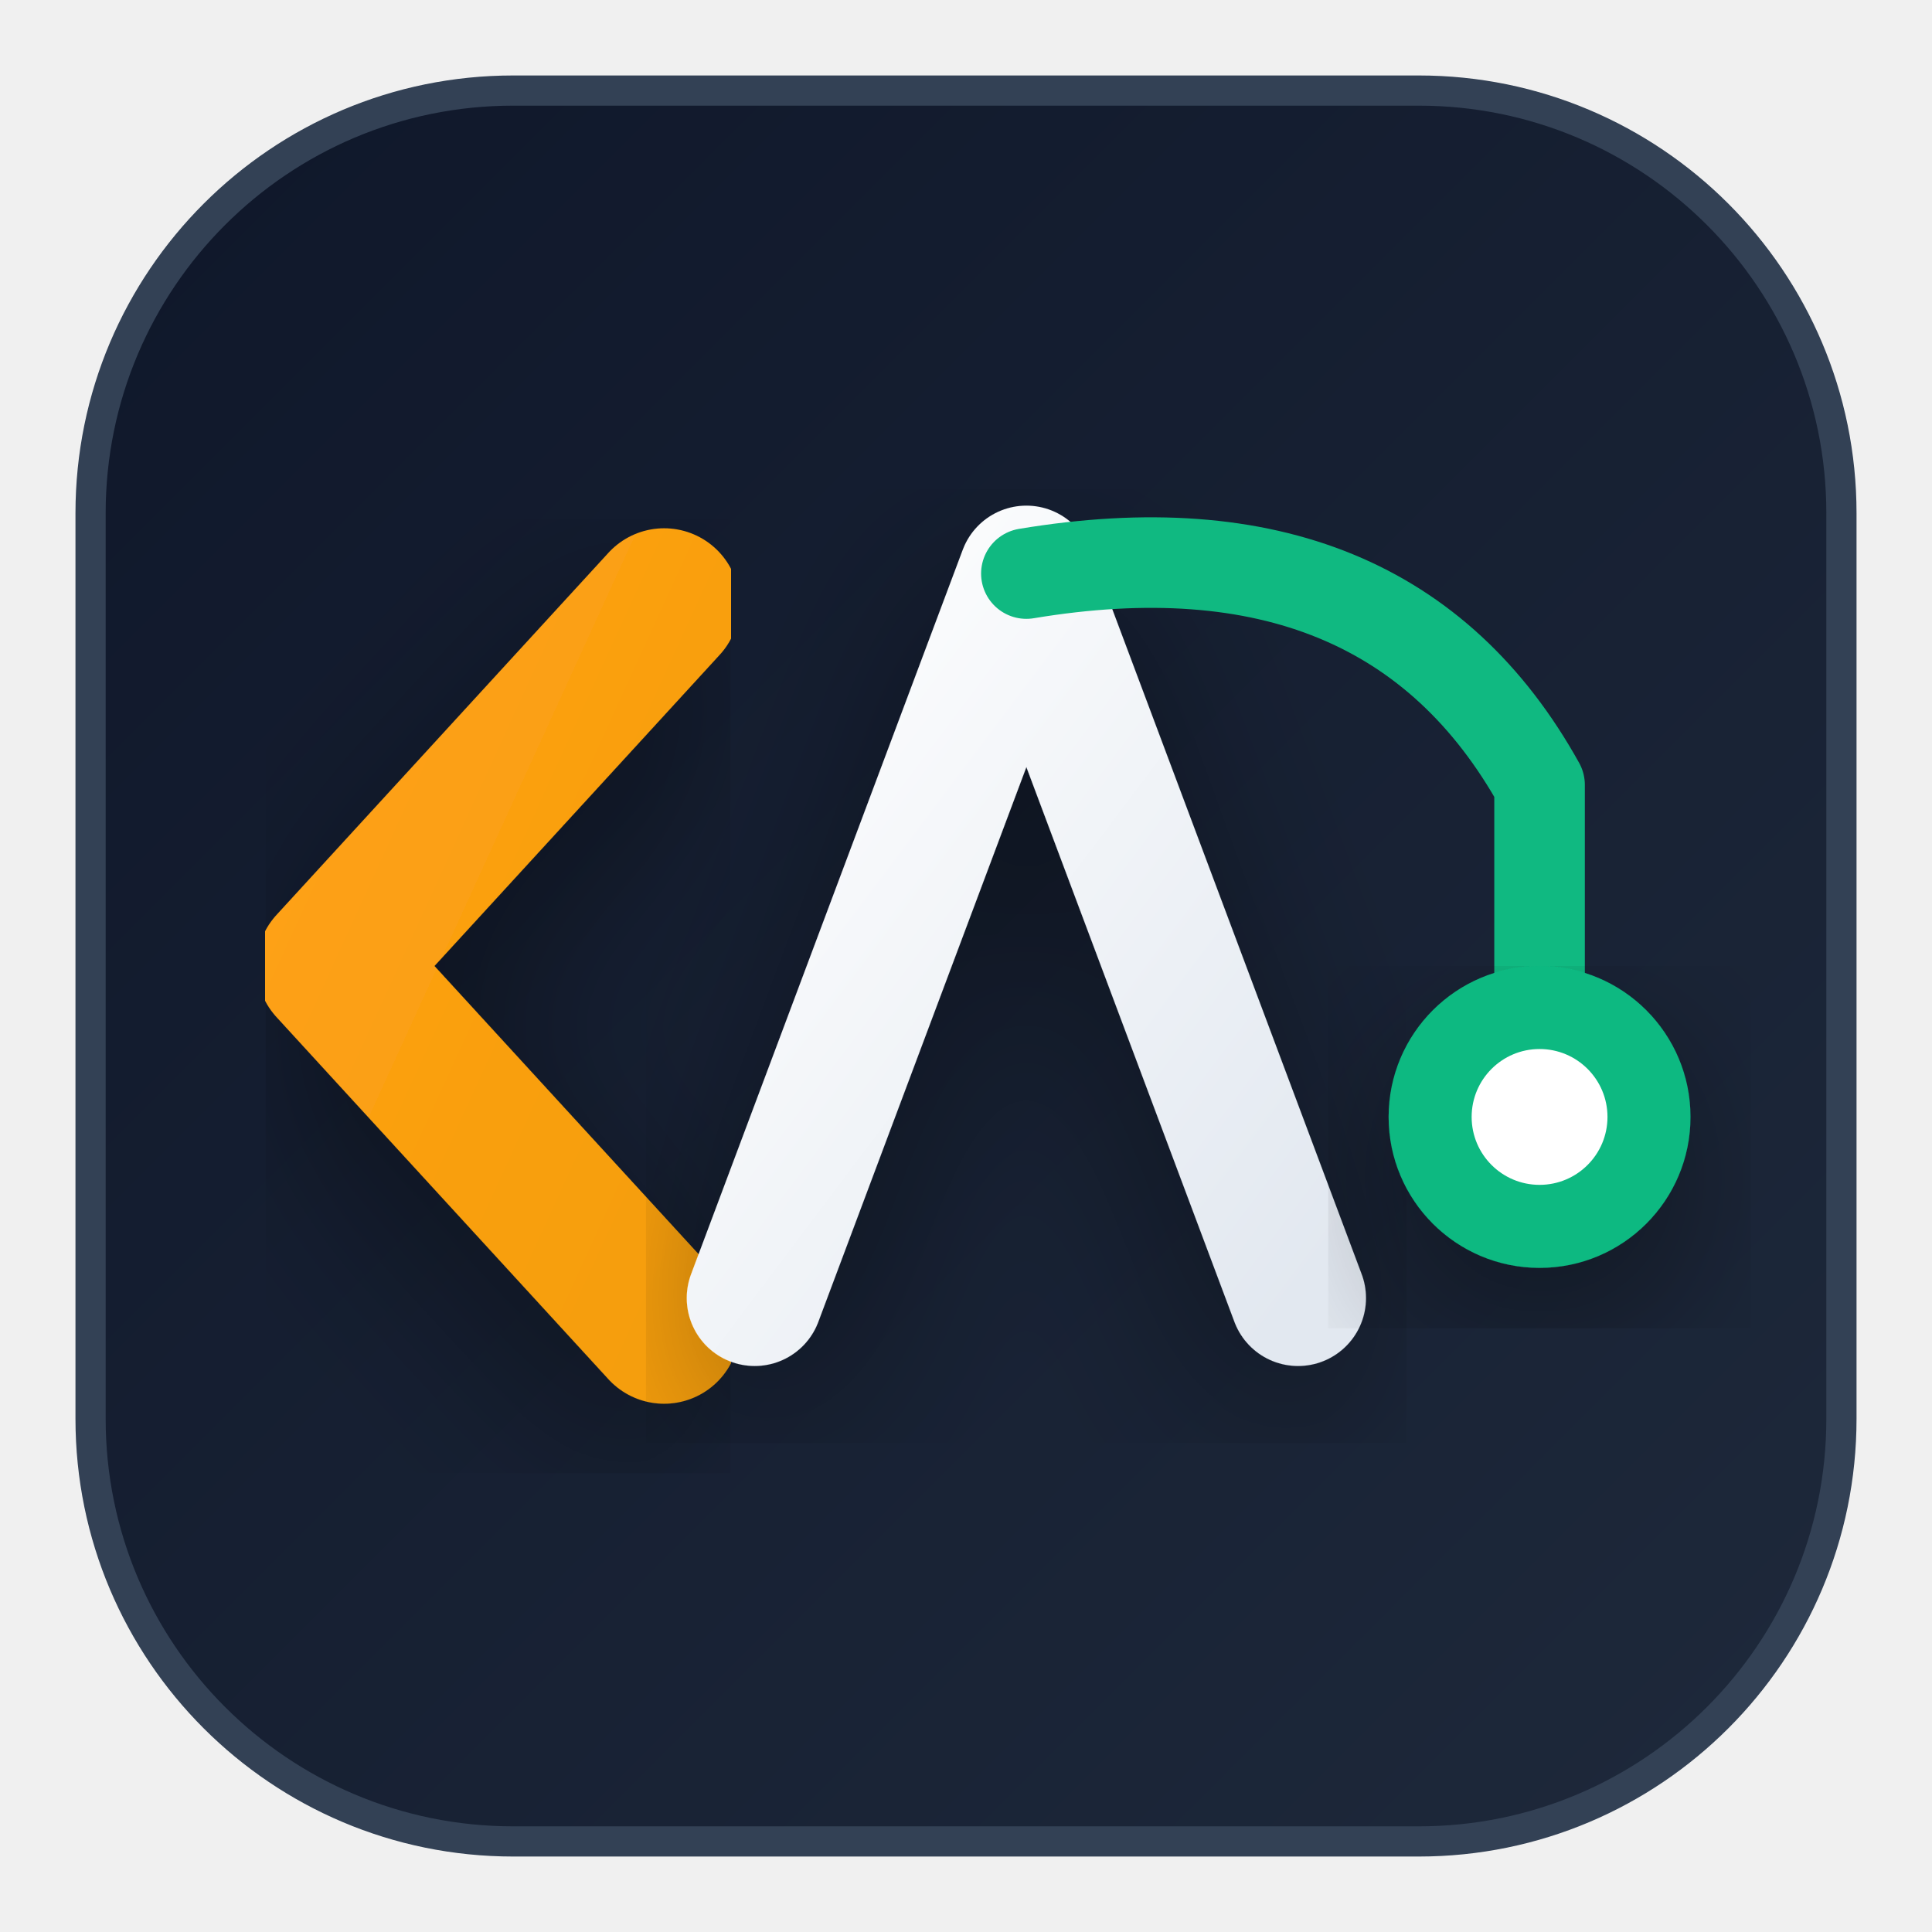
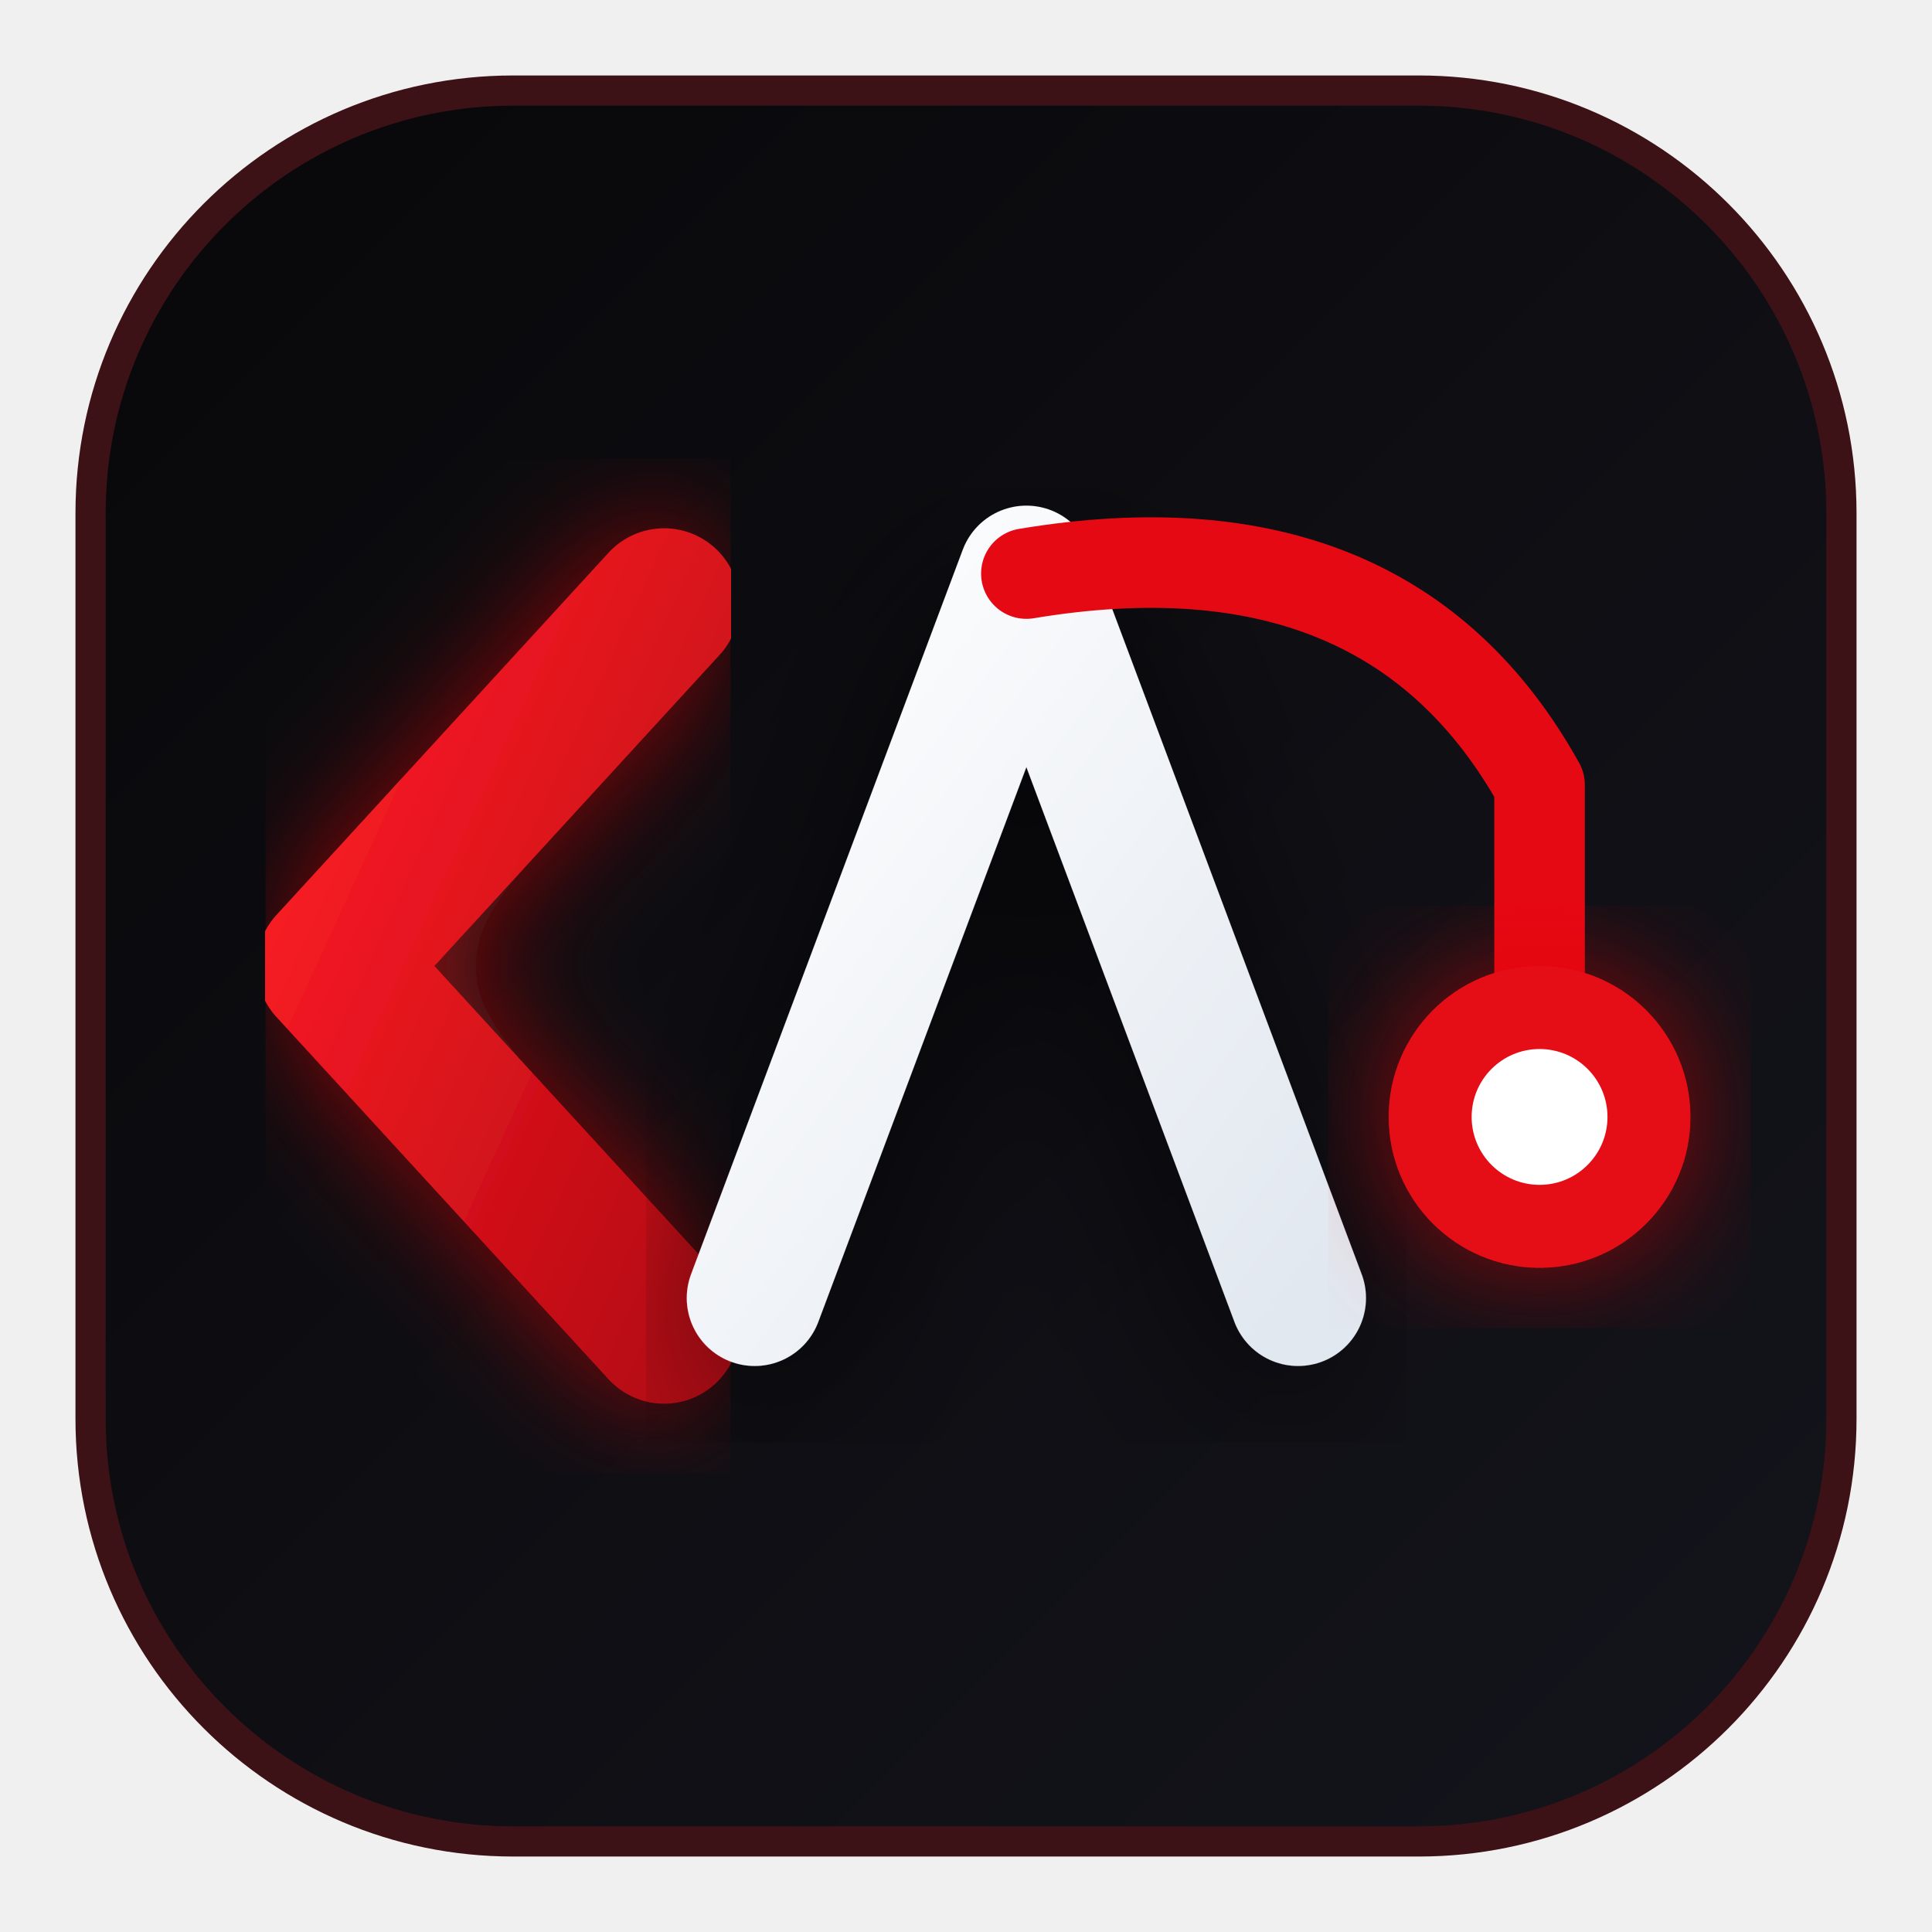
<svg xmlns="http://www.w3.org/2000/svg" viewBox="0 0 128 128" width="128" height="128">
  <defs>
    <linearGradient id="bgGrad" x1="0%" y1="0%" x2="100%" y2="100%">
-       <stop offset="0%" stop-color="#0F172A" />
-       <stop offset="100%" stop-color="#1E293B" />
+       <stop offset="0%" stop-color="#08080A" />
+       <stop offset="100%" stop-color="#14141C" />
    </linearGradient>
-     <linearGradient id="orangeGrad" x1="0%" y1="0%" x2="100%" y2="100%">
-       <stop offset="0%" stop-color="#FFA116" />
-       <stop offset="100%" stop-color="#F59E0B" />
+     <linearGradient id="crimsonGrad" x1="0%" y1="0%" x2="100%" y2="100%">
+       <stop offset="0%" stop-color="#FF1E27" />
+       <stop offset="100%" stop-color="#B80A12" />
    </linearGradient>
    <linearGradient id="letterGrad" x1="0%" y1="0%" x2="100%" y2="100%">
      <stop offset="0%" stop-color="#FFFFFF" />
      <stop offset="100%" stop-color="#E2E8F0" />
    </linearGradient>
    <filter id="shadow" x="-20%" y="-20%" width="140%" height="140%">
-       <feDropShadow dx="0" dy="4" stdDeviation="6" flood-color="#000000" flood-opacity="0.4" />
+       <feDropShadow dx="0" dy="4" stdDeviation="6" flood-color="#000000" flood-opacity="0.6" />
+     </filter>
+     <filter id="crimsonGlow" x="-20%" y="-20%" width="140%" height="140%">
+       <feDropShadow dx="0" dy="0" stdDeviation="4" flood-color="#E50914" flood-opacity="0.6" />
    </filter>
  </defs>
-   <rect x="6" y="6" width="116" height="116" rx="28" fill="url(#bgGrad)" stroke="#334155" stroke-width="2" />
-   <path d="M 44 40 L 22 64 L 44 88" fill="none" stroke="url(#orangeGrad)" stroke-width="10" stroke-linecap="round" stroke-linejoin="round" filter="url(#shadow)" />
+   <rect x="6" y="6" width="116" height="116" rx="28" fill="url(#bgGrad)" stroke="#3D1217" stroke-width="2" />
+   <path d="M 44 40 L 22 64 L 44 88" fill="none" stroke="url(#crimsonGrad)" stroke-width="10" stroke-linecap="round" stroke-linejoin="round" filter="url(#crimsonGlow)" />
  <path d="M 50 86 L 68 38 L 86 86" fill="none" stroke="url(#letterGrad)" stroke-width="9" stroke-linecap="round" stroke-linejoin="round" filter="url(#shadow)" />
-   <path d="M 57 70 L 79 70" fill="none" stroke="url(#orangeGrad)" stroke-width="6" stroke-linecap="round" />
-   <path d="M 68 38 Q 92 34 102 52 L 102 68" fill="none" stroke="#10B981" stroke-width="6" stroke-linecap="round" stroke-linejoin="round" />
-   <circle cx="102" cy="74" r="10" fill="#10B981" filter="url(#shadow)" />
+   <path d="M 57 70 L 79 70" fill="none" stroke="url(#crimsonGrad)" stroke-width="6" stroke-linecap="round" />
+   <path d="M 68 38 Q 92 34 102 52 L 102 68" fill="none" stroke="#E50914" stroke-width="6" stroke-linecap="round" stroke-linejoin="round" />
+   <circle cx="102" cy="74" r="10" fill="#E50914" filter="url(#crimsonGlow)" />
  <circle cx="102" cy="74" r="4.5" fill="#FFFFFF" />
</svg>
